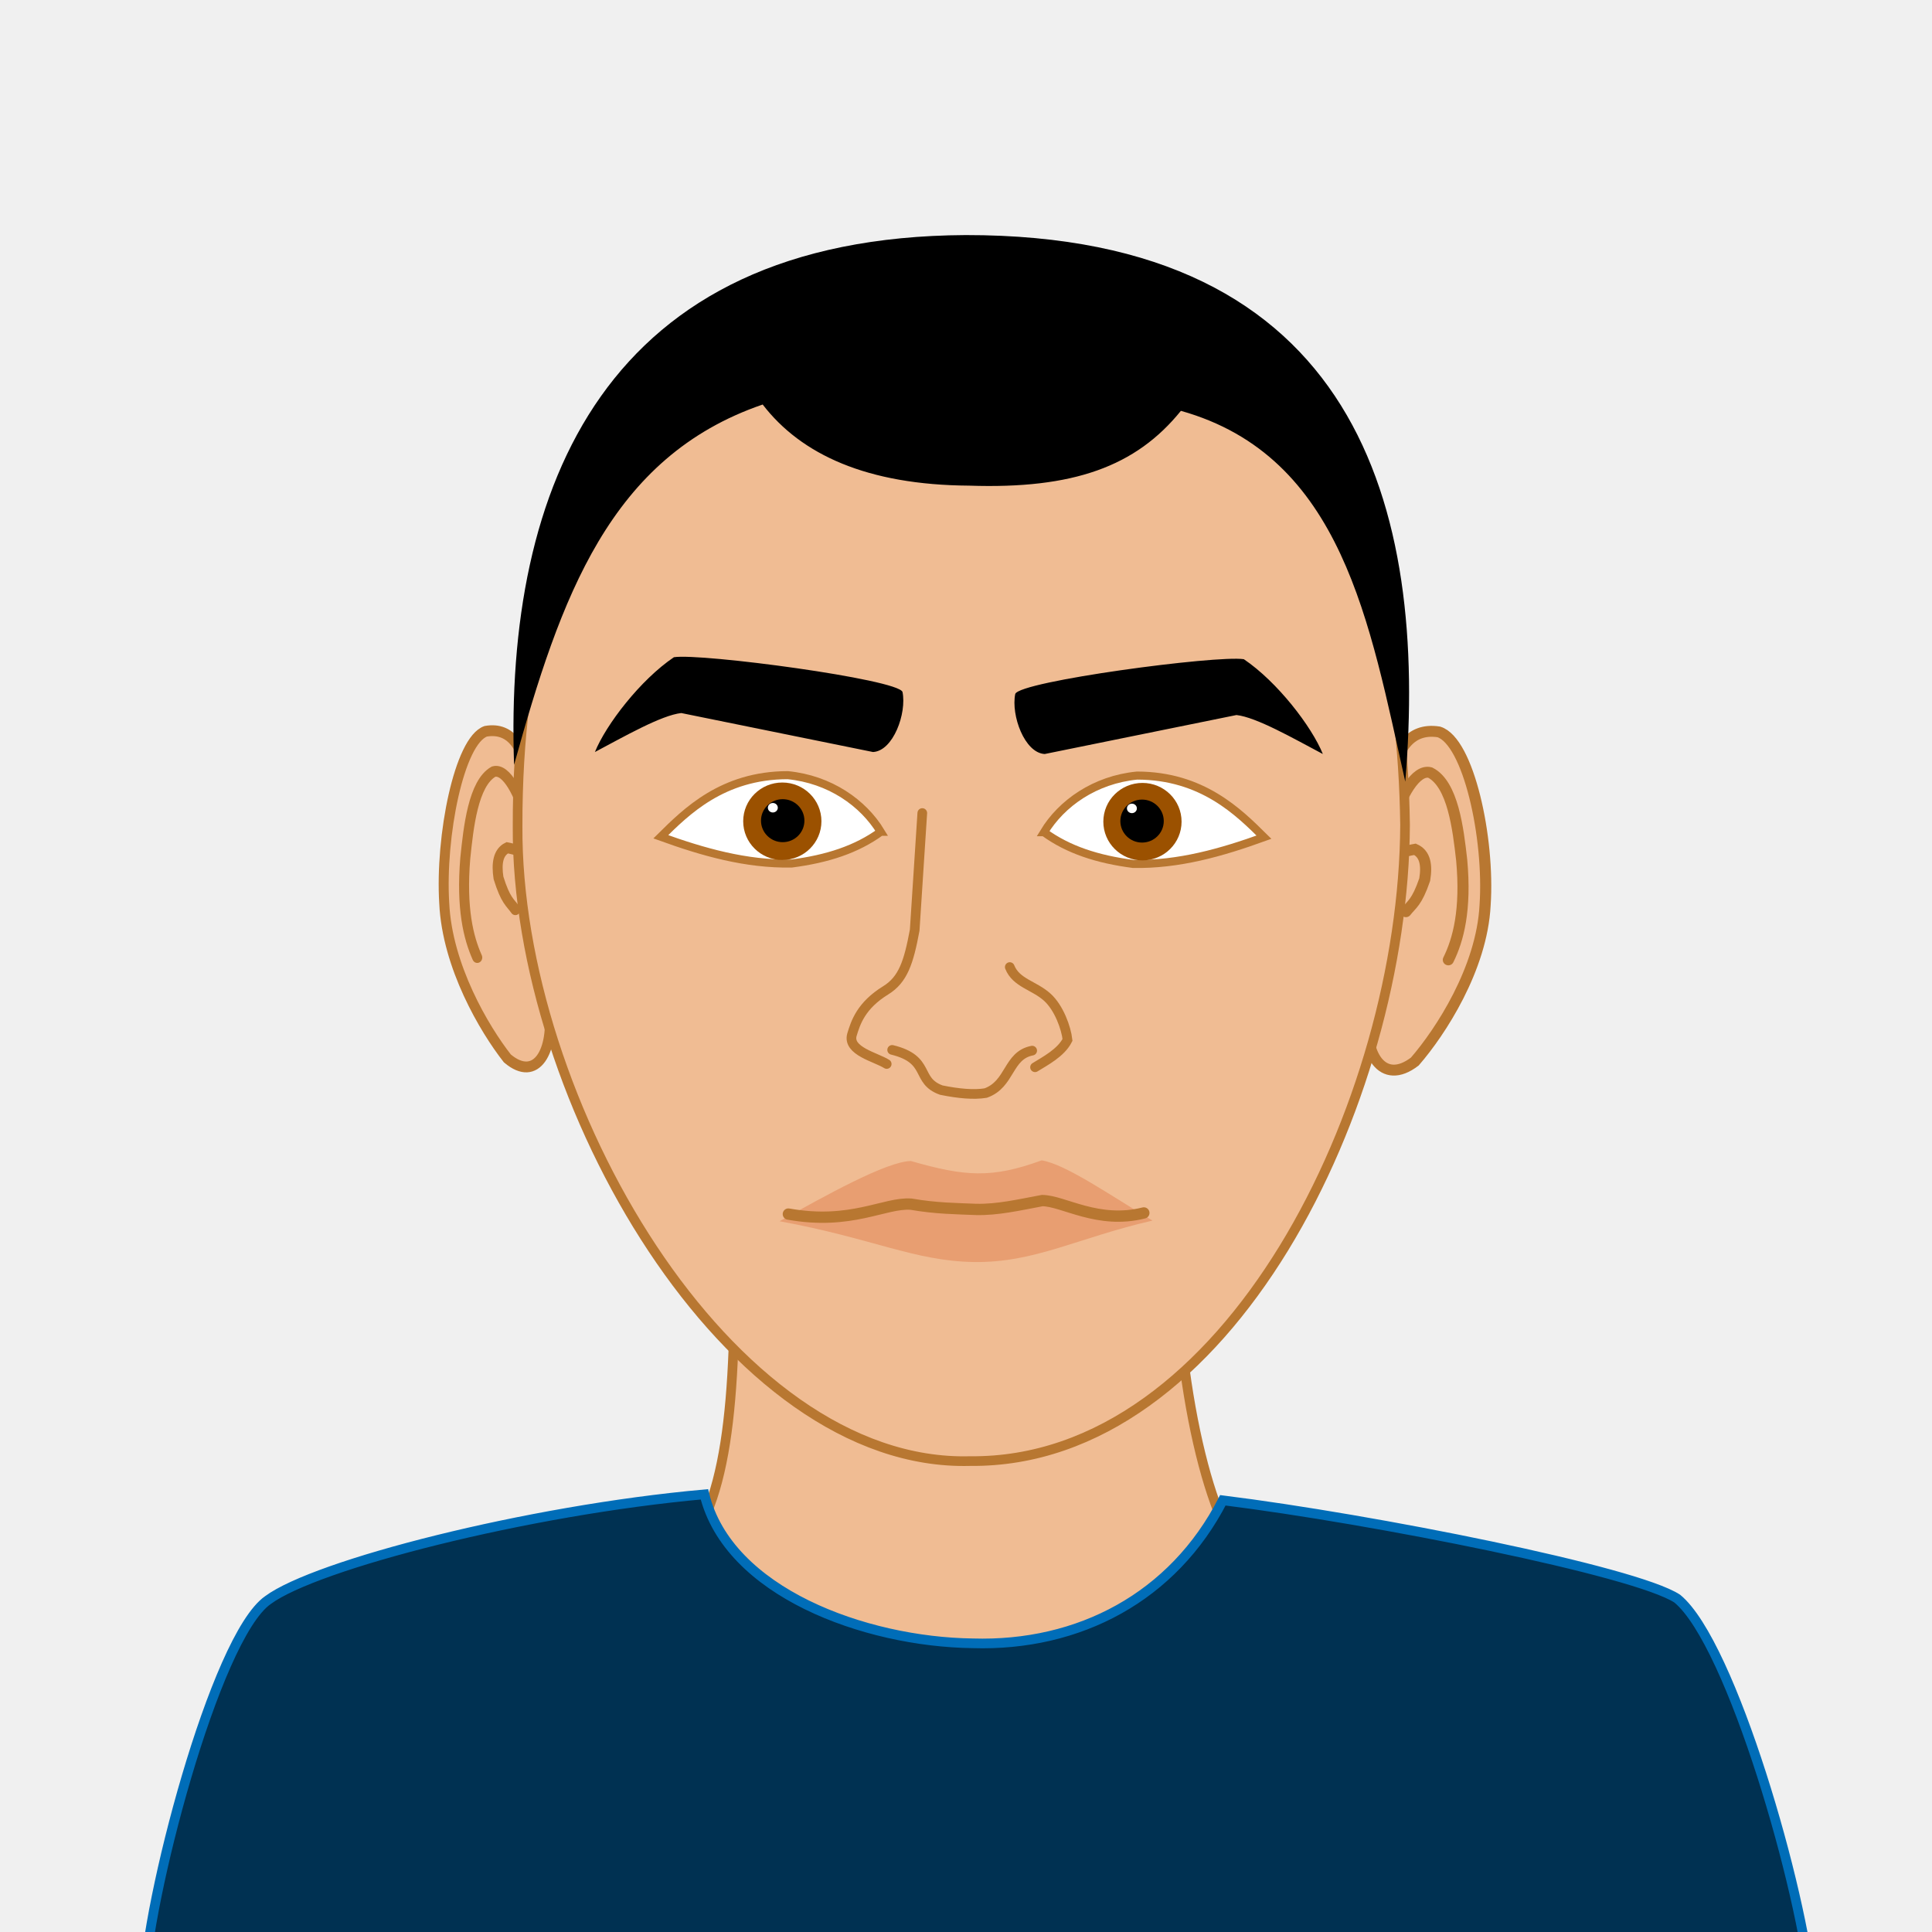
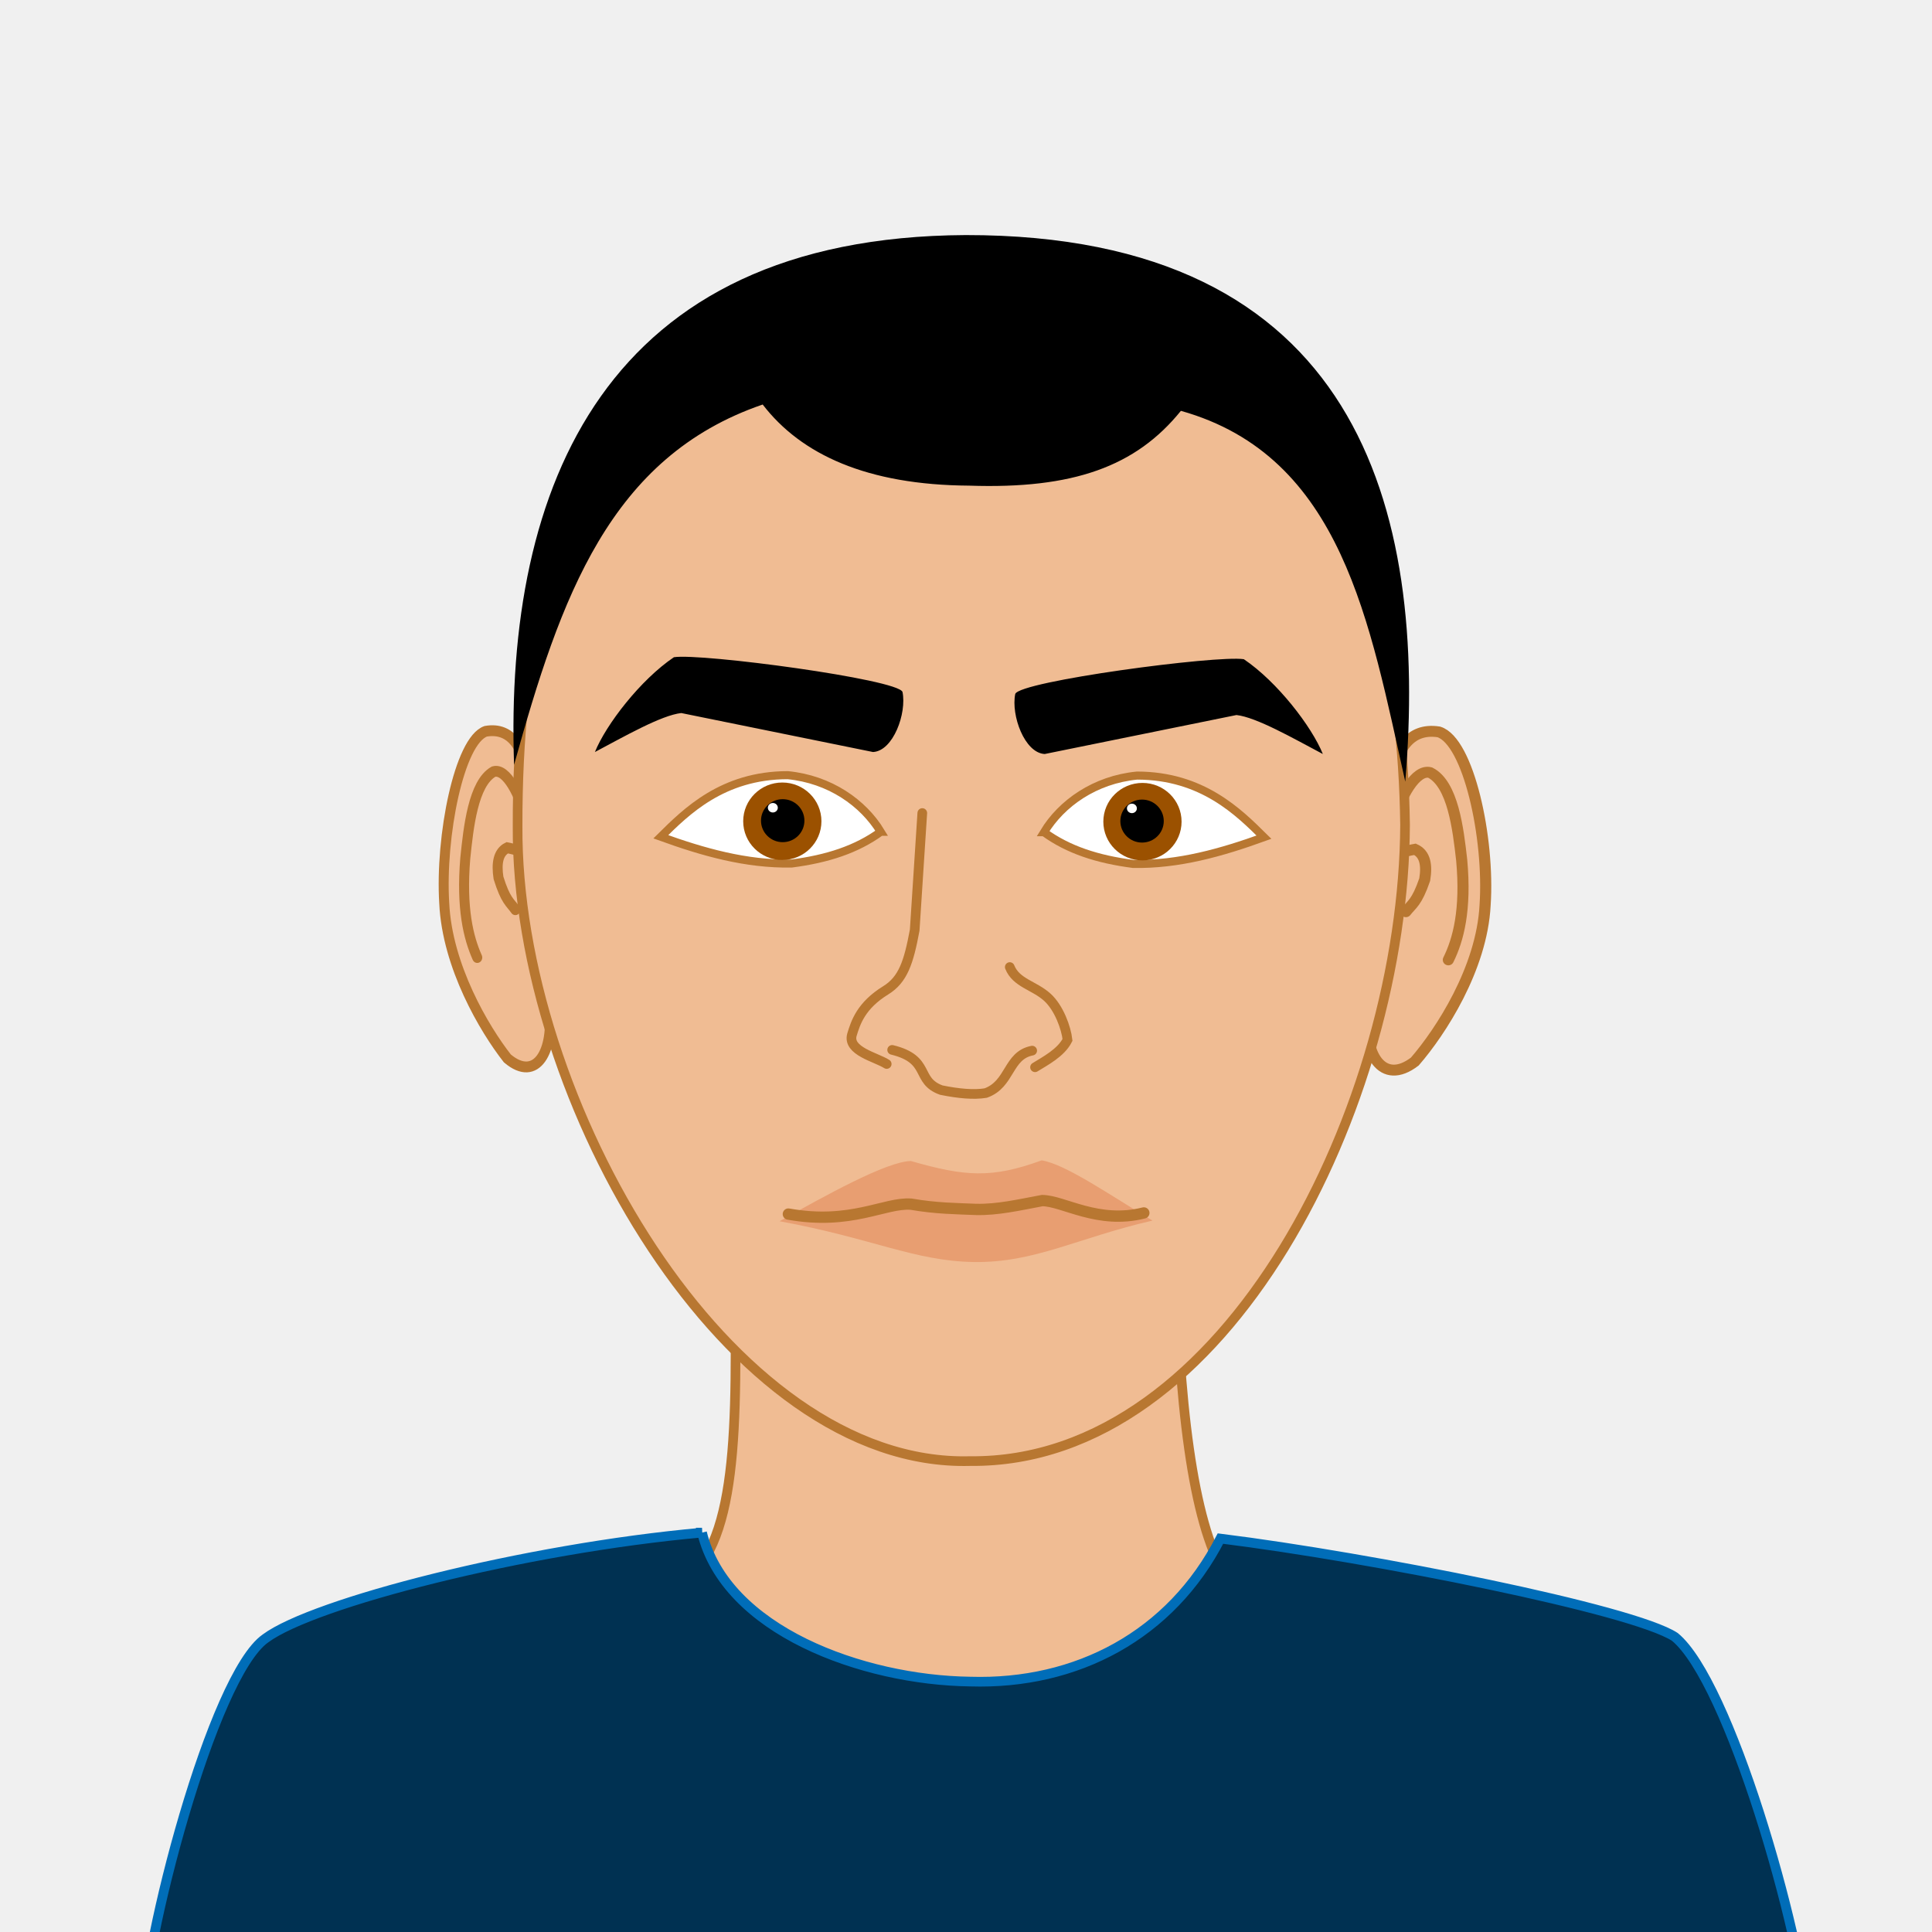
<svg xmlns="http://www.w3.org/2000/svg" width="200mm" height="200mm" viewBox="0 0 200 200" version="1.1" id="svg1">
  <defs id="defs1" />
  <g id="layer1">
-     <path style="display:inline;fill:#f0bc93;fill-opacity:1;stroke:#b87731;stroke-width:1;stroke-linecap:round;stroke-opacity:1" d="m 76.006,127.858 c 0.248,17.358 -0.683,28.81 -6.169,33.621 6.411,11.054 19.353,13.415 31.462,13.263 9.963,0.151 19.11,-2.336 28.223,-12.801 -3.735,-2.615 -7.616,-16.613 -7.865,-33.775 z" id="path23" />
-     <path style="fill:#003152;fill-opacity:1;stroke:#006db8;stroke-width:1;stroke-linecap:round;stroke-opacity:1" d="m 72.921,154.693 c 2.454,10.111 16.588,15.271 27.76,15.422 11.015,0.34 20.772,-4.798 25.909,-14.805 15.628,1.953 42.668,7.319 47.038,10.179 5.635,4.636 13.009,30.383 13.88,40.561 L 14.933,205.587 c 0.108,-8.384 7.311,-36.111 12.801,-39.944 4.922,-3.66 26.793,-9.301 45.187,-10.95 z" id="path24" />
+     <path style="display:inline;fill:#f0bc93;fill-opacity:1;stroke:#b87731;stroke-width:1;stroke-linecap:round;stroke-opacity:1" d="m 76.006,127.858 c 0.248,17.358 0.772,30.662 -4.714,35.472 -6.03,5.279 -41.969,4.609 -40.585,10.333 4.264,17.631 18.077,24.35 38.913,24.134 12.258,-0.127 38.28,1.442 60.096,0.183 17.917,-1.034 36.267,-3.161 36.472,-24.879 0.051,-5.431 -34.015,-3.572 -39.444,-10.234 -3.206,-5.26 -4.838,-17.539 -5.088,-34.701 z" id="path23" />
+     <path style="display:inline;fill:#003152;fill-opacity:1;stroke:#006db8;stroke-width:1;stroke-linecap:round;stroke-opacity:1" d="m 72.673,158.655 c 2.454,10.111 16.588,15.271 27.76,15.422 11.015,0.34 20.772,-4.798 25.909,-14.805 15.628,1.953 42.668,7.319 47.038,10.179 5.635,4.636 13.009,30.383 13.88,40.561 L 14.686,209.549 c 0.108,-8.384 7.311,-36.111 12.801,-39.944 4.922,-3.66 26.793,-9.301 45.187,-10.95 z" id="path24" />
    <g id="g27" transform="matrix(1.03377,0,0,1.12041,1.983479,-15.90775)">
      <path style="fill:#f0bc93;fill-opacity:1;stroke:#b87731;stroke-width:1;stroke-linecap:round;stroke-opacity:1" d="m 51.048,86.235 c -0.502,-2.694 -1.602,-4.898 -4.318,-4.472 -2.664,0.846 -4.575,9.718 -4.164,15.885 0.295,5.834 4.016,11.631 6.323,14.343 2.917,2.28 4.704,-0.744 4.164,-4.627 z" id="path20" />
      <path style="fill:#f0bc93;fill-opacity:1;stroke:#b87731;stroke-width:1;stroke-linecap:round;stroke-opacity:1" d="m 50.834,90.019 c -0.691,-2.343 -2.024,-4.869 -3.326,-4.526 -2.05,1.067 -2.517,5.171 -2.835,8.015 -0.414,4.588 0.307,7.322 1.2,9.16" id="path21" />
      <path style="fill:#f0bc93;fill-opacity:1;stroke:#b87731;stroke-width:1;stroke-linecap:round;stroke-opacity:1" d="m 51.325,93.836 c -0.684,-0.97 -1.568,-1.142 -2.454,-1.309 -0.91,0.421 -1.091,1.437 -0.872,2.781 0.716,2.123 1.166,2.254 1.69,2.944" id="path22" />
    </g>
    <g id="g26" transform="matrix(1.150799,0,0,1.128905,-26.53658,-14.60484)">
      <path style="fill:#f0bc93;fill-opacity:1;stroke:#b87731;stroke-width:1;stroke-linecap:round;stroke-opacity:1" d="m 148.169,84.524 c 0.502,-2.694 1.602,-4.898 4.318,-4.472 2.664,0.846 4.575,9.718 4.164,15.885 -0.295,5.834 -4.016,11.631 -6.323,14.343 -2.917,2.28 -4.704,-0.744 -4.164,-4.627 z" id="path20-1" />
      <path style="fill:#f0bc93;fill-opacity:1;stroke:#b87731;stroke-width:1;stroke-linecap:round;stroke-opacity:1" d="m 148.383,88.308 c 0.691,-2.343 2.024,-4.869 3.326,-4.526 2.05,1.067 2.517,5.171 2.835,8.015 0.414,4.588 -0.307,7.322 -1.2,9.16" id="path21-1" />
      <path style="fill:#f0bc93;fill-opacity:1;stroke:#b87731;stroke-width:1;stroke-linecap:round;stroke-opacity:1" d="m 147.892,92.125 c 0.684,-0.97 1.568,-1.142 2.454,-1.309 0.91,0.421 1.091,1.437 0.872,2.781 -0.716,2.123 -1.166,2.254 -1.69,2.944" id="path22-5" />
    </g>
-     <path style="display:inline;fill:#f0bc93;fill-opacity:1;stroke:#b87731;stroke-width:1;stroke-linecap:round;stroke-opacity:1" d="m 53.581,85.54 c -0.176,28.279 21.816,66.388 46.846,65.711 26.695,0.271 44.896,-37.087 45.024,-65.86 C 145.017,53.008 132.028,30.653 100.719,31.265 70.369,31.619 53.506,48.866 53.581,85.54 Z" id="path5" />
+     <path style="display:inline;fill:#f0bc93;fill-opacity:1;stroke:#b87731;stroke-width:1;stroke-linecap:round;stroke-opacity:1" d="m 53.581,85.54 c -0.176,28.279 21.816,66.388 46.846,65.711 26.695,0.271 44.896,-37.087 45.024,-65.86 C 145.017,53.008 132.028,30.653 100.719,31.265 67.15,30.381 53.506,48.866 53.581,85.54 Z" id="path5" />
    <g id="g33">
-       <path style="fill:#e89e71;fill-opacity:1;stroke:none;stroke-width:1.17;stroke-linecap:round;stroke-opacity:1" d="m 80.699,126.421 c 4.654,-2.614 11.106,-6.2 13.597,-6.233 5.585,1.599 8.323,1.83 13.536,-0.067 2.463,0.378 7.16,3.652 11.472,6.233 -7.762,1.781 -12.163,4.388 -18.513,4.29 -6.139,-0.101 -10.499,-2.465 -20.091,-4.223 z" id="path12" />
+       <path style="display:inline;fill:#e89e71;fill-opacity:1;stroke:none;stroke-width:1.17;stroke-linecap:round;stroke-opacity:1" d="m 80.699,126.421 c 4.654,-2.614 11.106,-6.2 13.597,-6.233 5.585,1.599 8.323,1.83 13.536,-0.067 2.463,0.378 7.16,3.652 11.472,6.233 -7.762,1.781 -12.163,4.388 -18.513,4.29 -6.139,-0.101 -10.499,-2.465 -20.091,-4.223 z" id="path12" />
      <path style="display:inline;fill:none;fill-opacity:1;stroke:#b87731;stroke-width:1.17;stroke-linecap:round;stroke-opacity:1" d="m 81.611,125.68 c 6.507,1.172 9.992,-1.225 12.698,-1.026 2.602,0.452 4.675,0.458 6.765,0.546 2.193,0.044 4.321,-0.448 6.82,-0.917 2.164,0.011 5.768,2.483 10.516,1.28" id="path11" />
    </g>
    <g id="g25" transform="matrix(0.8436385,0,0,0.8353603,14.40641,9.514088)">
      <path style="display:inline;fill:#ffffff;fill-opacity:1;stroke:#b87731;stroke-width:1;stroke-linecap:round;stroke-opacity:1" d="m 90.997,91.689 c -2.15,-3.575 -6.233,-6.505 -11.413,-7.017 -8.019,0.008 -12.472,4.537 -15.577,7.634 5.199,1.895 10.443,3.411 16.039,3.316 4.386,-0.574 7.974,-1.746 10.95,-3.933 z" id="path17" />
      <circle style="display:inline;fill:#9b5100;fill-opacity:1;stroke:none;stroke-width:1.199;stroke-linecap:round;stroke-dasharray:none;stroke-opacity:1" id="path5-1" cx="-78.918" cy="90.382" transform="scale(-1,1)" r="4.8" />
      <circle style="display:inline;fill:#000000;fill-opacity:1;stroke-width:1;stroke-linecap:round" id="path8" cx="78.966" cy="90.31" r="2.664" />
      <ellipse style="display:inline;fill:#ffffff;fill-opacity:1;stroke:none;stroke-width:1;stroke-linecap:round;stroke-opacity:1" id="path18" cx="77.756" cy="88.707" rx="0.61" ry="0.588" />
    </g>
    <g id="g25-5" transform="matrix(-0.8436385,0,0,0.8353603,184.8442,9.556039)">
      <path style="display:inline;fill:#ffffff;fill-opacity:1;stroke:#b87731;stroke-width:1;stroke-linecap:round;stroke-opacity:1" d="m 90.997,91.689 c -2.15,-3.575 -6.233,-6.505 -11.413,-7.017 -8.019,0.008 -12.472,4.537 -15.577,7.634 5.199,1.895 10.443,3.411 16.039,3.316 4.386,-0.574 7.974,-1.746 10.95,-3.933 z" id="path17-1" />
      <circle style="display:inline;fill:#9b5100;fill-opacity:1;stroke:none;stroke-width:1.199;stroke-linecap:round;stroke-dasharray:none;stroke-opacity:1" id="path5-1-4" cx="-78.918" cy="90.382" transform="scale(-1,1)" r="4.8" />
      <circle style="display:inline;fill:#000000;fill-opacity:1;stroke-width:1;stroke-linecap:round" id="path8-6" cx="78.966" cy="90.31" r="2.664" />
      <ellipse style="display:inline;fill:#ffffff;fill-opacity:1;stroke:none;stroke-width:1;stroke-linecap:round;stroke-opacity:1" id="path18-0" cx="80.212" cy="88.739" rx="0.61" ry="0.588" />
    </g>
    <path id="path16" style="display:inline;fill:none;fill-opacity:1;stroke:#b87731;stroke-width:1;stroke-linecap:round;stroke-opacity:1" d="m 104.531,100.109 c 0.659,1.655 2.519,1.891 3.878,3.116 1.213,1.093 1.964,3.186 2.099,4.426 -0.672,1.342 -2.359,2.207 -3.361,2.831 m -14.792,-1.798 c 4.054,0.994 2.367,3.186 5.089,4.164 1.805,0.365 3.346,0.506 4.588,0.308 2.595,-0.927 2.262,-3.9 4.819,-4.395 m -15.059,1.383 c -1.114,-0.709 -4.085,-1.335 -3.598,-3.035 0.381,-1.253 0.935,-3.012 3.493,-4.591 1.797,-1.109 2.378,-2.881 3.001,-6.23 l 0.787,-12.123" />
    <path style="display:inline;fill:#000000;fill-opacity:1;stroke:none;stroke-width:1;stroke-linecap:round;stroke-opacity:1" d="m 53.217,79.172 c 4.815,-17.362 9.911,-31.872 25.736,-37.296 3.986,5.182 10.809,8.328 21.374,8.397 10.764,0.366 17.256,-1.974 21.919,-7.743 16.749,4.705 19.542,22.011 23.228,38.386 2.354,-28.372 -4.938,-56.624 -45.515,-56.581 -37.371,0.193 -47.736,26.051 -46.743,54.836 z" id="path19" />
    <path id="path20-3" style="display:inline;fill:#000000;fill-opacity:1;stroke:none;stroke-width:1;stroke-linecap:round;stroke-opacity:1" d="m 108.15,78.055 19.848,-4.035 c 2.059,0.224 5.903,2.425 8.942,4.035 -1.145,-2.835 -4.709,-7.475 -8.179,-9.815 -2.817,-0.436 -23.223,2.282 -23.664,3.599 -0.446,2.208 0.959,6.106 3.053,6.216 z M 90.375,77.849 70.527,73.814 c -2.059,0.224 -5.903,2.425 -8.942,4.035 1.145,-2.835 4.709,-7.475 8.179,-9.815 2.817,-0.436 23.223,2.282 23.664,3.599 0.446,2.208 -0.959,6.106 -3.053,6.216 z" />
  </g>
</svg>
